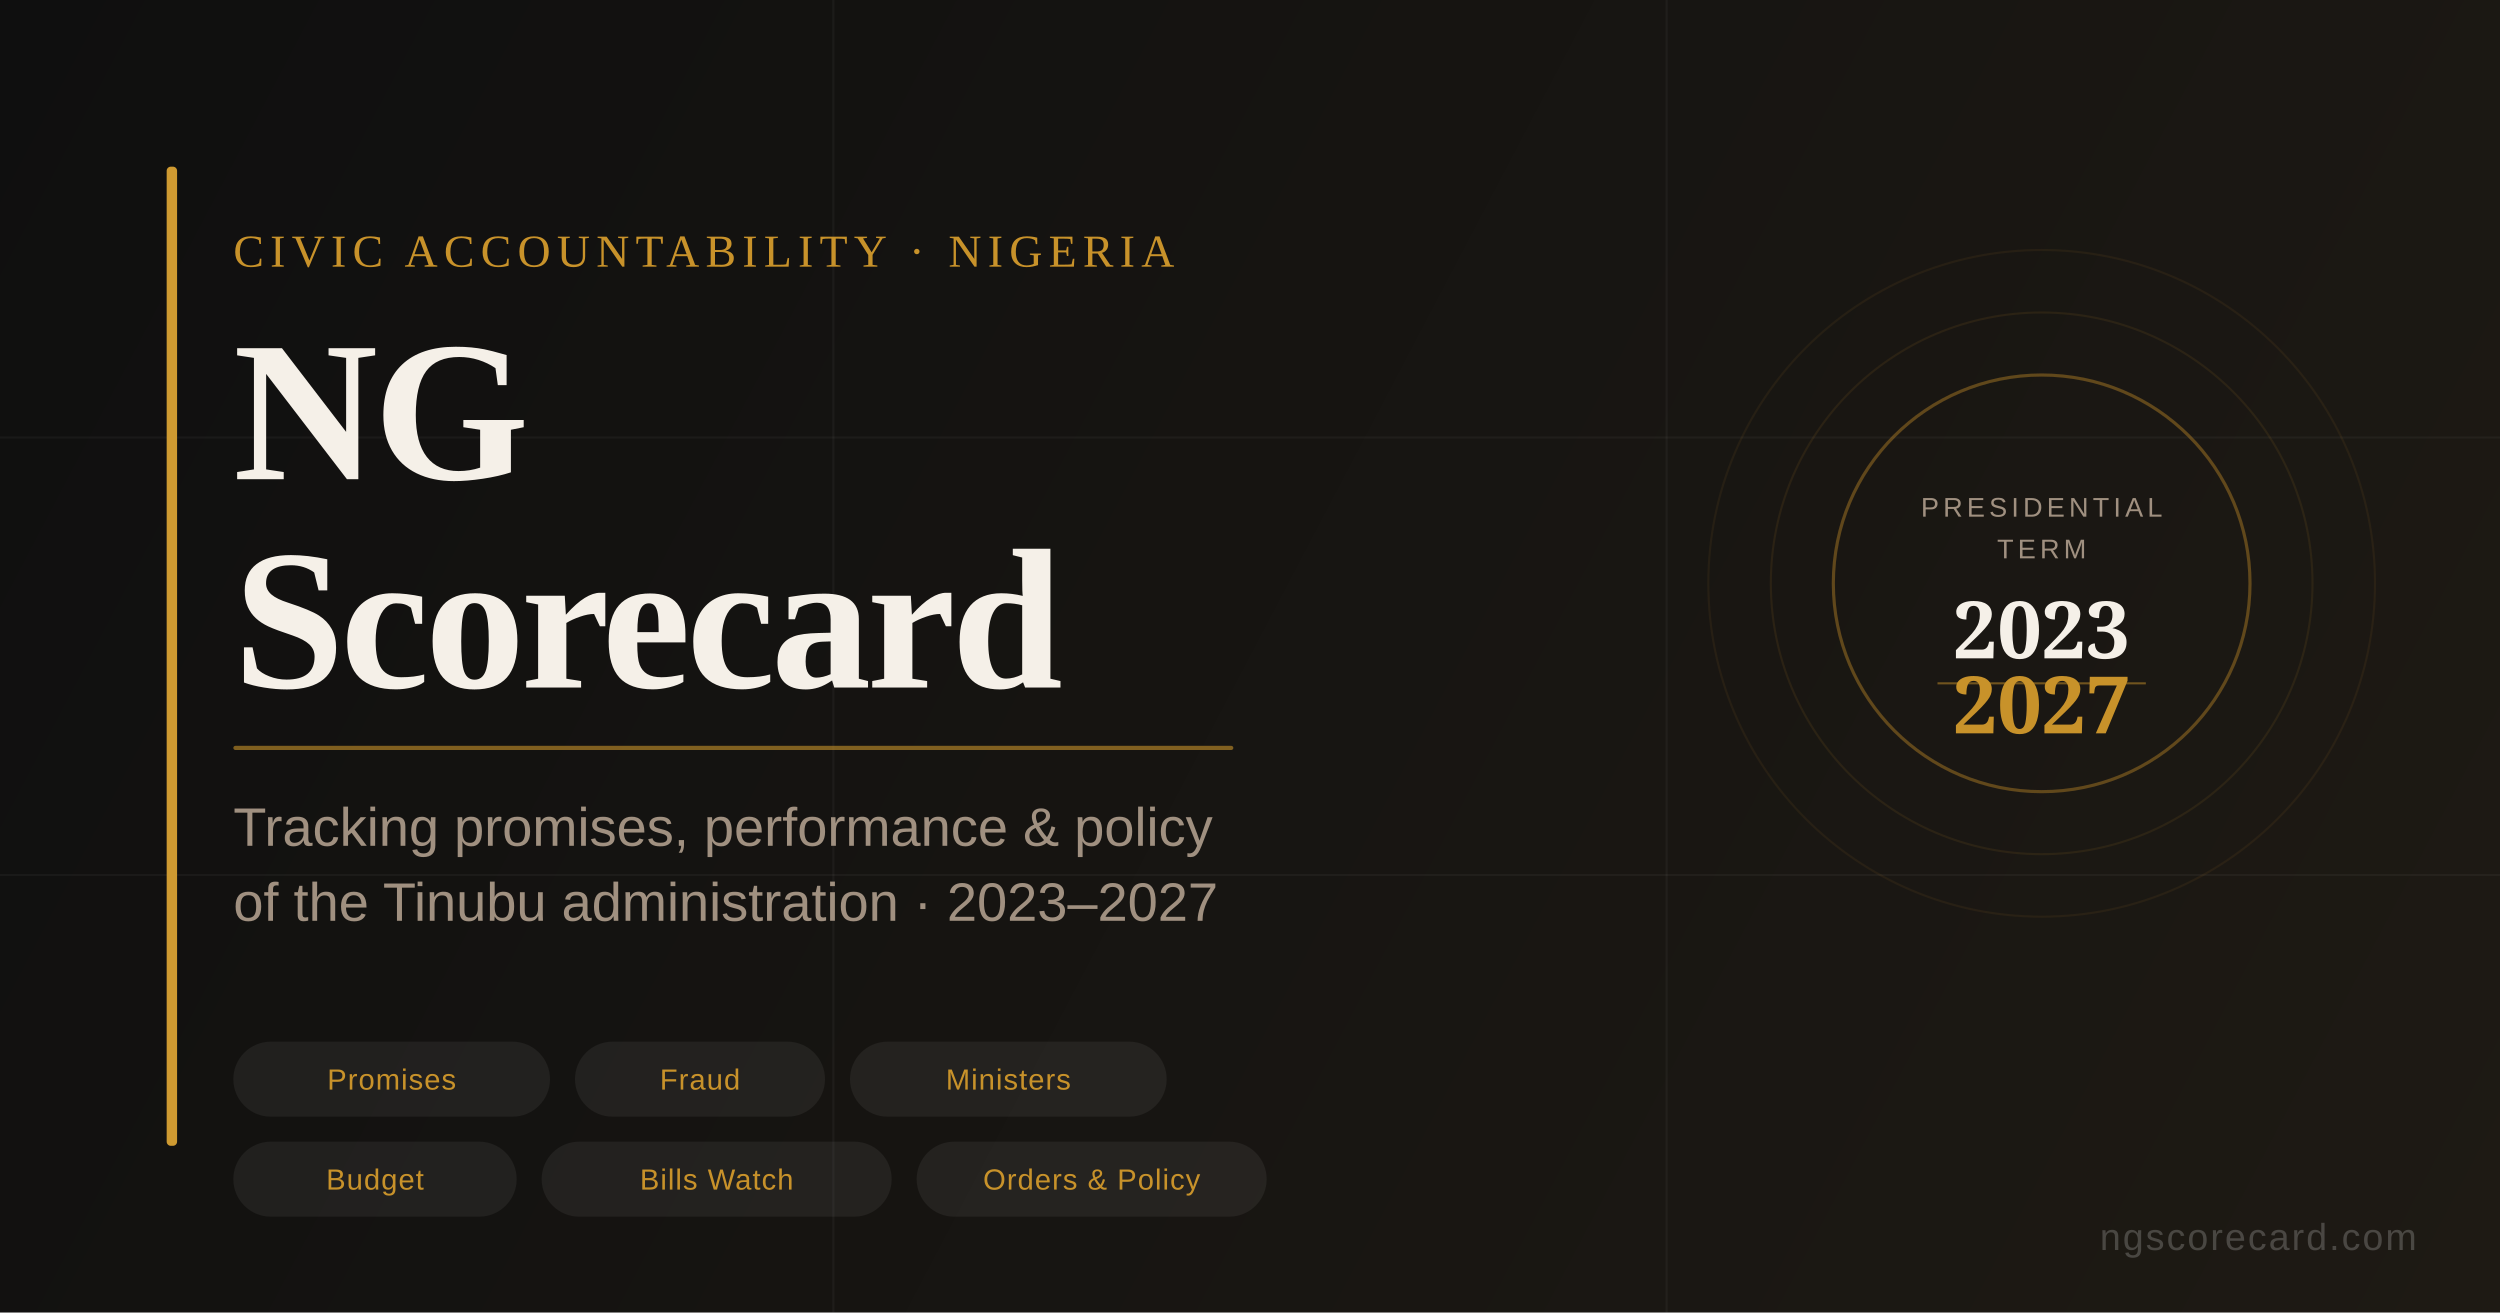
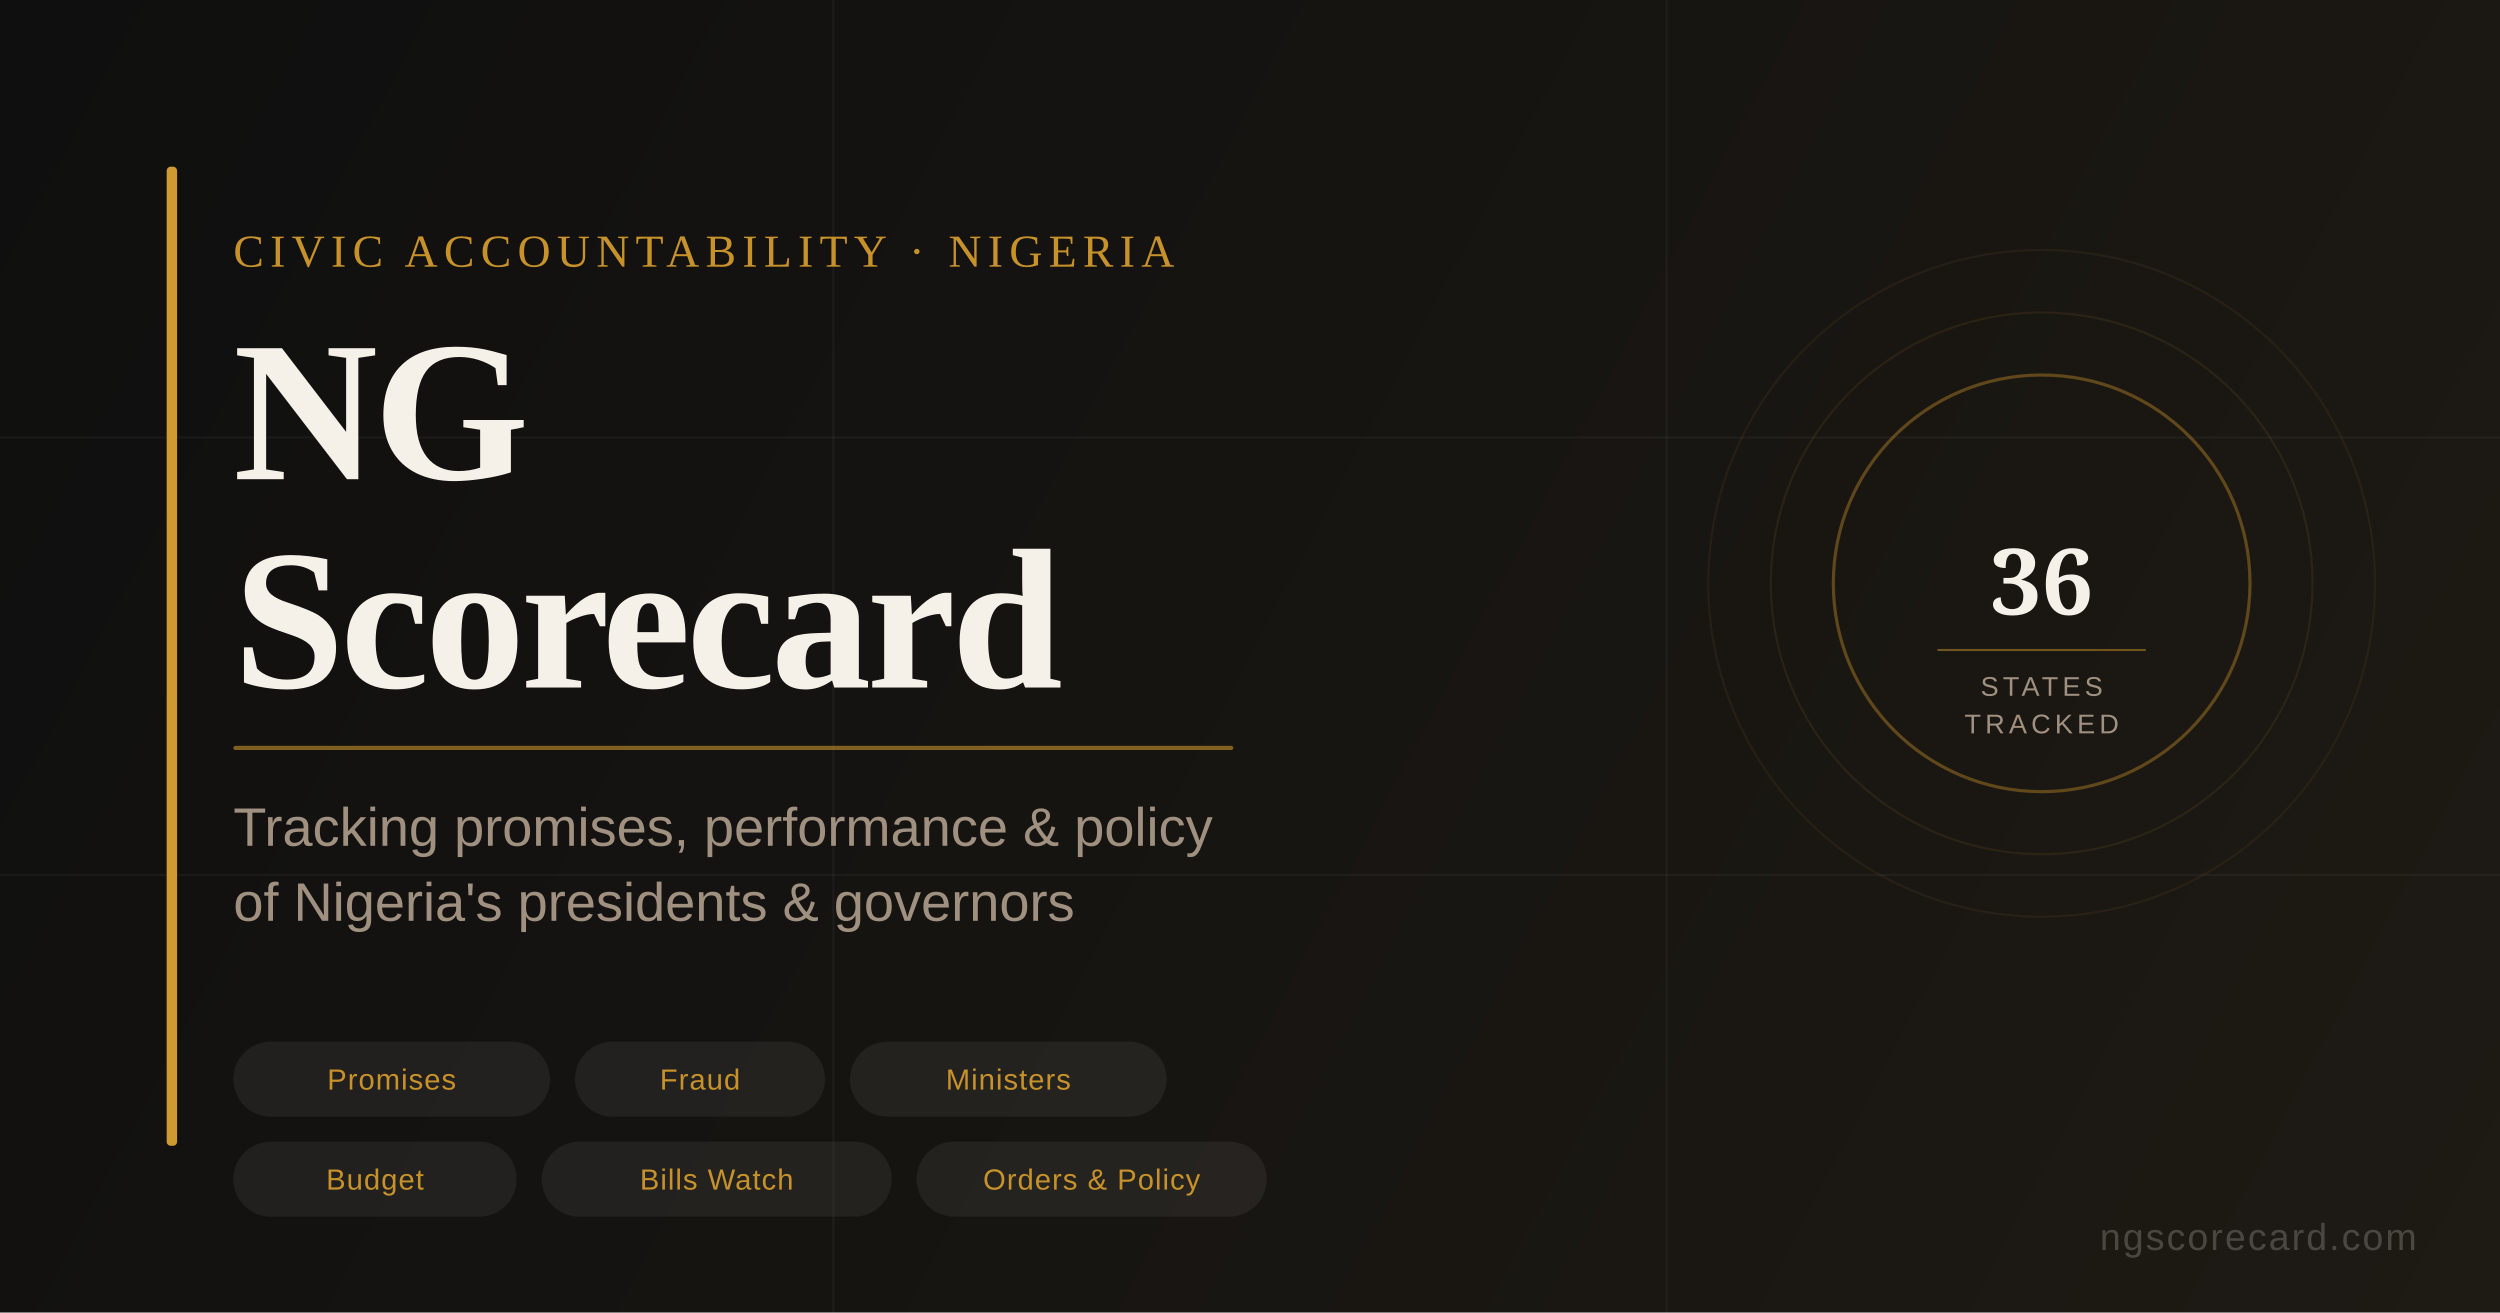
<svg xmlns="http://www.w3.org/2000/svg" width="1200" height="630" viewBox="0 0 1200 630">
  <defs>
    <linearGradient id="bg" x1="0" y1="0" x2="1200" y2="630" gradientUnits="userSpaceOnUse">
      <stop offset="0%" stop-color="#0f0f0f" />
      <stop offset="100%" stop-color="#1e1a14" />
    </linearGradient>
    <linearGradient id="accent" x1="0" y1="0" x2="400" y2="0" gradientUnits="userSpaceOnUse">
      <stop offset="0%" stop-color="#c8922a" />
      <stop offset="100%" stop-color="#e8b84b" />
    </linearGradient>
  </defs>
  <rect width="1200" height="630" fill="url(#bg)" />
  <line x1="0" y1="210" x2="1200" y2="210" stroke="#ffffff" stroke-opacity="0.04" stroke-width="1" />
  <line x1="0" y1="420" x2="1200" y2="420" stroke="#ffffff" stroke-opacity="0.04" stroke-width="1" />
  <line x1="400" y1="0" x2="400" y2="630" stroke="#ffffff" stroke-opacity="0.04" stroke-width="1" />
  <line x1="800" y1="0" x2="800" y2="630" stroke="#ffffff" stroke-opacity="0.04" stroke-width="1" />
  <rect x="80" y="80" width="5" height="470" fill="url(#accent)" rx="2" />
  <text x="112" y="128" font-family="Georgia, 'Times New Roman', serif" font-size="22" fill="#c8922a" letter-spacing="3" font-weight="400">CIVIC ACCOUNTABILITY · NIGERIA</text>
  <text x="112" y="230" font-family="Georgia, 'Times New Roman', serif" font-size="96" font-weight="700" fill="#f5f0e8" letter-spacing="-2">NG</text>
  <text x="112" y="330" font-family="Georgia, 'Times New Roman', serif" font-size="96" font-weight="700" fill="#f5f0e8" letter-spacing="-2">Scorecard</text>
  <rect x="112" y="358" width="480" height="2" fill="#c8922a" opacity="0.6" rx="1" />
  <text x="112" y="406" font-family="'Helvetica Neue', Arial, sans-serif" font-size="26" fill="#a09080" font-weight="400">Tracking promises, performance &amp; policy</text>
-   <text x="112" y="442" font-family="'Helvetica Neue', Arial, sans-serif" font-size="26" fill="#a09080" font-weight="400">of the Tinubu administration · 2023–2027</text>
+   <text x="112" y="442" font-family="'Helvetica Neue', Arial, sans-serif" font-size="26" fill="#a09080" font-weight="400">of Nigeria's presidents &amp; governors</text>
  <rect x="112" y="500" width="152" height="36" rx="18" fill="#ffffff" fill-opacity="0.06" />
  <text x="188" y="523" font-family="'Helvetica Neue', Arial, sans-serif" font-size="14" fill="#c8922a" text-anchor="middle" letter-spacing="0.5">Promises</text>
  <rect x="276" y="500" width="120" height="36" rx="18" fill="#ffffff" fill-opacity="0.06" />
  <text x="336" y="523" font-family="'Helvetica Neue', Arial, sans-serif" font-size="14" fill="#c8922a" text-anchor="middle" letter-spacing="0.5">Fraud</text>
  <rect x="408" y="500" width="152" height="36" rx="18" fill="#ffffff" fill-opacity="0.06" />
  <text x="484" y="523" font-family="'Helvetica Neue', Arial, sans-serif" font-size="14" fill="#c8922a" text-anchor="middle" letter-spacing="0.5">Ministers</text>
  <rect x="112" y="548" width="136" height="36" rx="18" fill="#ffffff" fill-opacity="0.06" />
  <text x="180" y="571" font-family="'Helvetica Neue', Arial, sans-serif" font-size="14" fill="#c8922a" text-anchor="middle" letter-spacing="0.5">Budget</text>
  <rect x="260" y="548" width="168" height="36" rx="18" fill="#ffffff" fill-opacity="0.06" />
  <text x="344" y="571" font-family="'Helvetica Neue', Arial, sans-serif" font-size="14" fill="#c8922a" text-anchor="middle" letter-spacing="0.5">Bills Watch</text>
  <rect x="440" y="548" width="168" height="36" rx="18" fill="#ffffff" fill-opacity="0.06" />
  <text x="524" y="571" font-family="'Helvetica Neue', Arial, sans-serif" font-size="14" fill="#c8922a" text-anchor="middle" letter-spacing="0.5">Orders &amp; Policy</text>
  <circle cx="980" cy="280" r="160" fill="none" stroke="#c8922a" stroke-opacity="0.08" stroke-width="1" />
  <circle cx="980" cy="280" r="130" fill="none" stroke="#c8922a" stroke-opacity="0.1" stroke-width="1" />
  <circle cx="980" cy="280" r="100" fill="none" stroke="#c8922a" stroke-opacity="0.15" stroke-width="1.5" />
  <circle cx="980" cy="280" r="100" fill="none" stroke="#c8922a" stroke-opacity="0.3" stroke-width="1.5" />
-   <text x="980" y="248" font-family="'Helvetica Neue', Arial, sans-serif" font-size="13" fill="#a09080" text-anchor="middle" letter-spacing="2">PRESIDENTIAL</text>
-   <text x="980" y="268" font-family="'Helvetica Neue', Arial, sans-serif" font-size="13" fill="#a09080" text-anchor="middle" letter-spacing="2">TERM</text>
-   <text x="980" y="316" font-family="Georgia, serif" font-size="38" font-weight="700" fill="#f5f0e8" text-anchor="middle">2023</text>
-   <line x1="930" y1="328" x2="1030" y2="328" stroke="#c8922a" stroke-opacity="0.5" stroke-width="1" />
-   <text x="980" y="352" font-family="Georgia, serif" font-size="38" font-weight="700" fill="#c8922a" text-anchor="middle">2027</text>
+   <text x="980" y="295" font-family="Georgia, serif" font-size="44" font-weight="700" fill="#f5f0e8" text-anchor="middle">36</text>
+   <line x1="930" y1="312" x2="1030" y2="312" stroke="#c8922a" stroke-opacity="0.5" stroke-width="1" />
+   <text x="980" y="334" font-family="'Helvetica Neue', Arial, sans-serif" font-size="13" fill="#a09080" text-anchor="middle" letter-spacing="2">STATES</text>
+   <text x="980" y="352" font-family="'Helvetica Neue', Arial, sans-serif" font-size="13" fill="#a09080" text-anchor="middle" letter-spacing="2">TRACKED</text>
  <text x="1160" y="600" font-family="'Helvetica Neue', Arial, sans-serif" font-size="18" fill="#ffffff" fill-opacity="0.2" text-anchor="end" letter-spacing="1">ngscorecard.com</text>
</svg>
